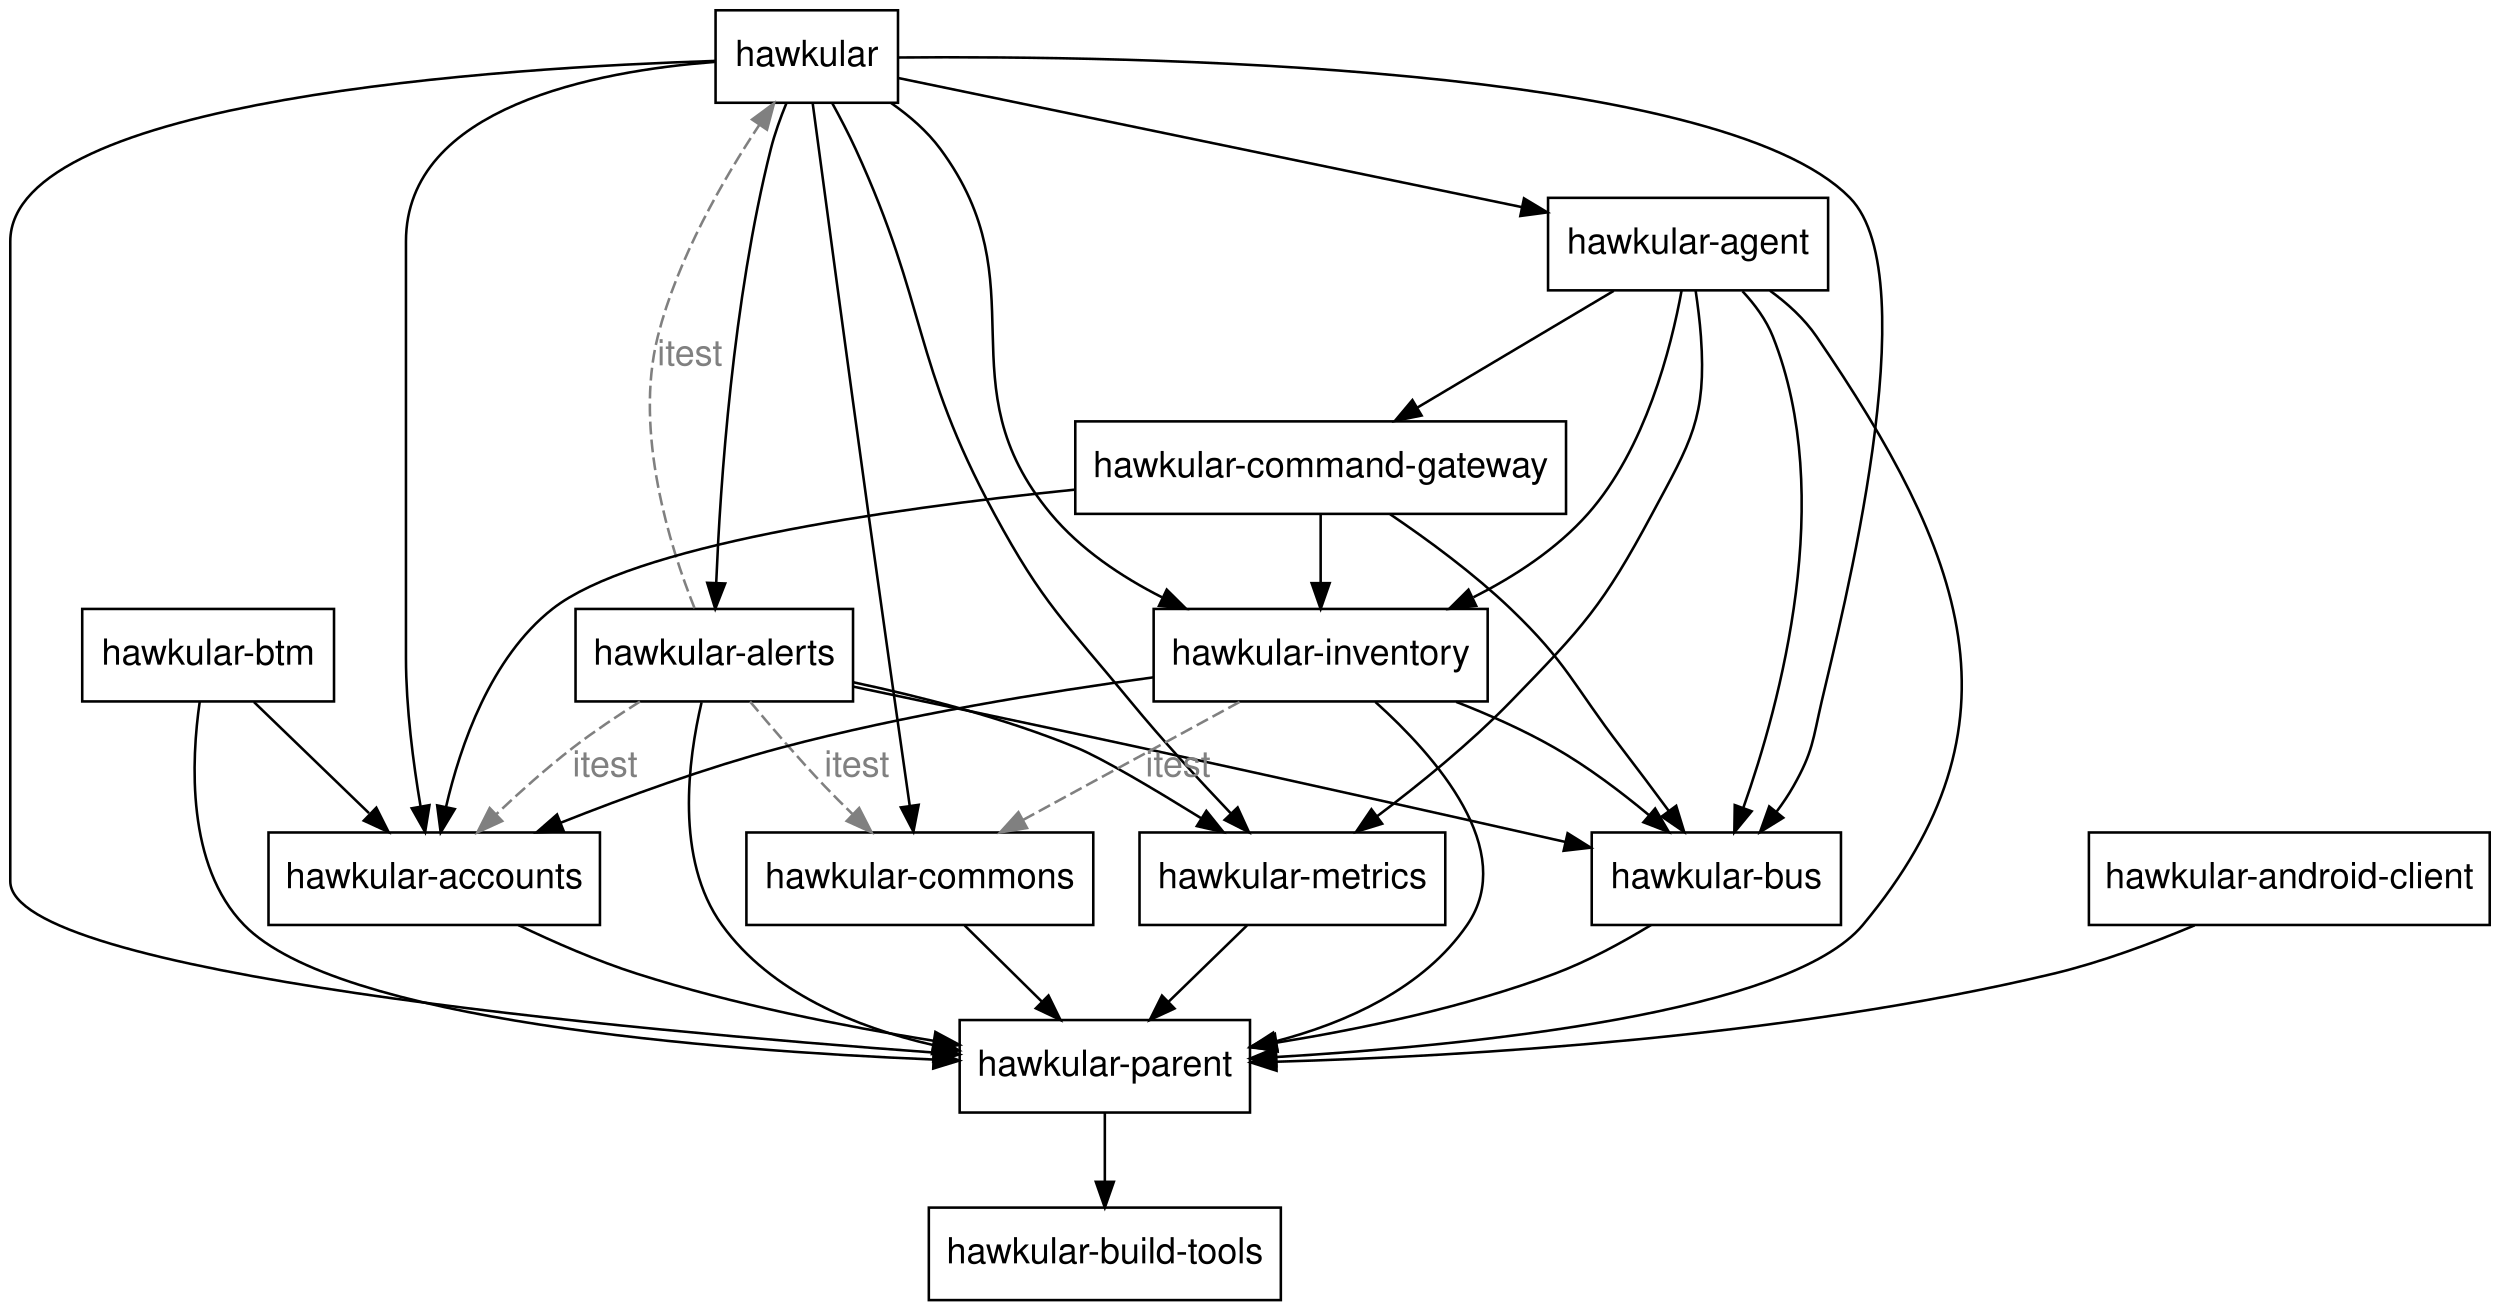
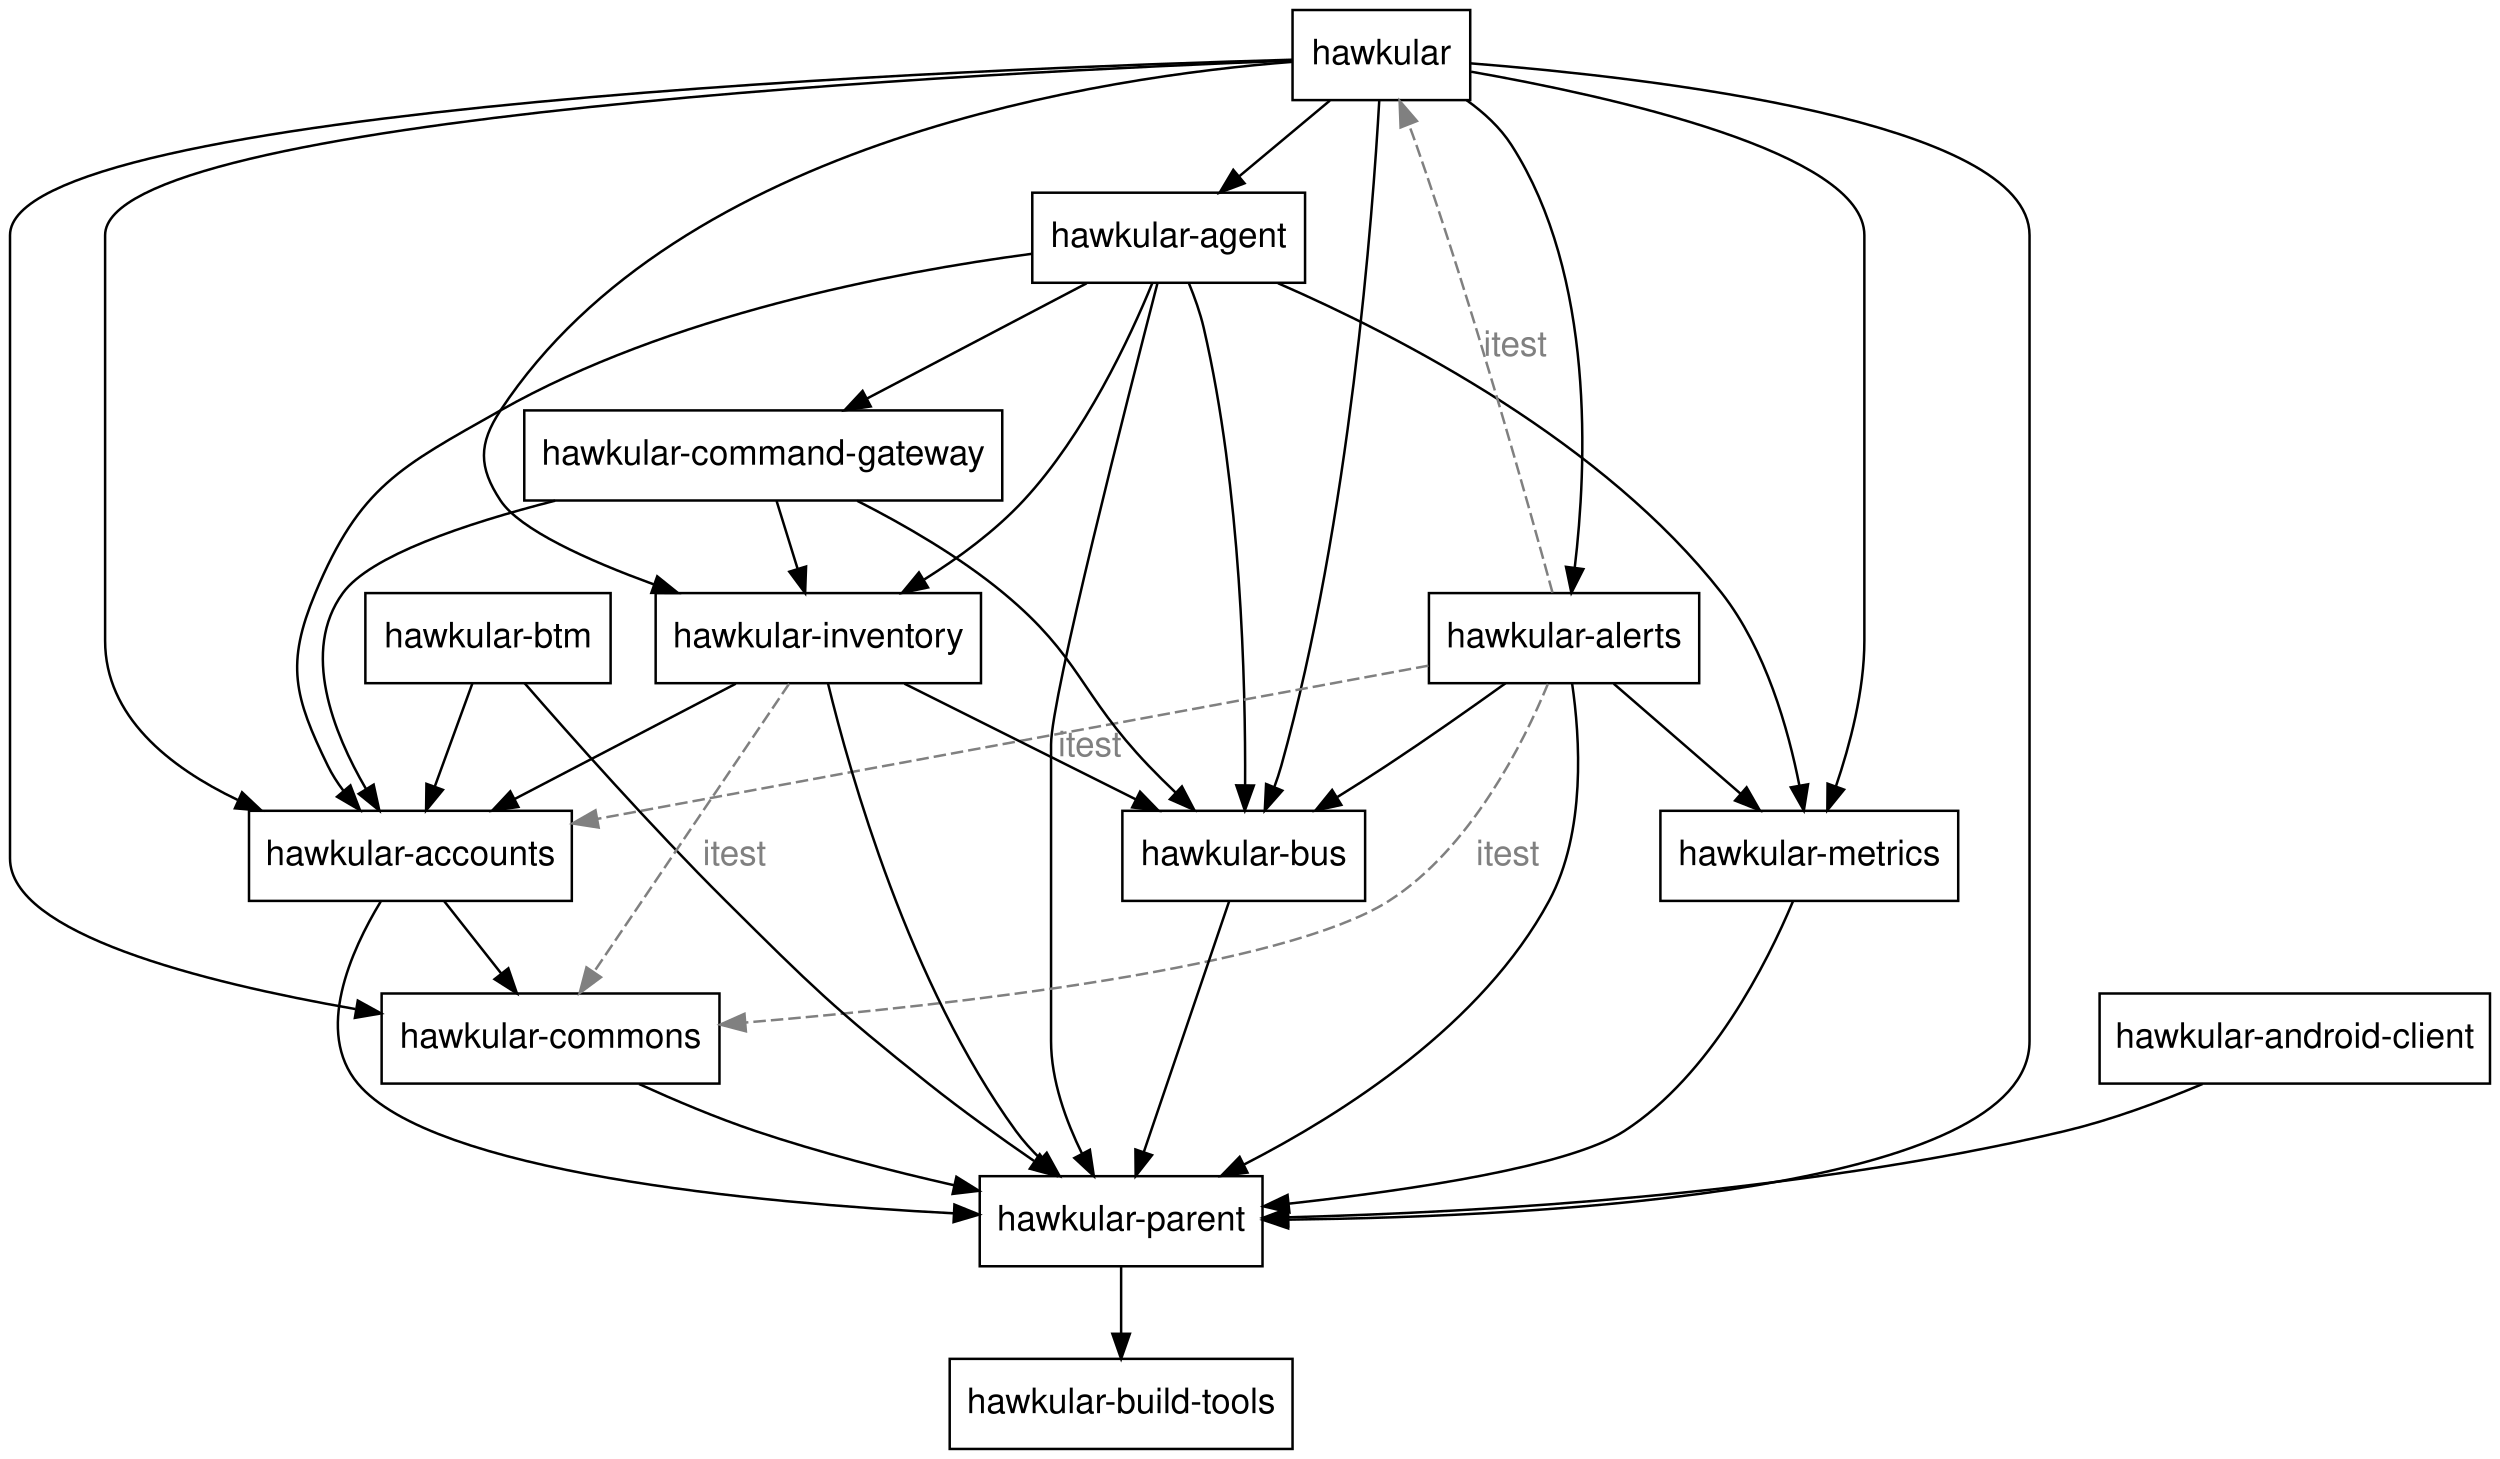
- <svg xmlns="http://www.w3.org/2000/svg" width="973pt" height="510pt" viewBox="0.00 0.00 973.00 510.00">
-   <g id="graph0" class="graph" transform="scale(1 1) rotate(0) translate(4 506)">
+ <svg xmlns="http://www.w3.org/2000/svg" width="999pt" height="583pt" viewBox="0.00 0.00 999.00 583.00">
+   <g id="graph0" class="graph" transform="scale(1 1) rotate(0) translate(4 579)">
    <g id="node1" class="node">
-       <polygon fill="none" stroke="black" points="345.5,-502 274.5,-502 274.5,-466 345.5,-466 345.5,-502" />
-       <text text-anchor="middle" x="310" y="-480.3" font-family="Helvetica,sans-Serif" font-size="14.00">hawkular</text>
+       <polygon fill="none" stroke="black" points="583.5,-575 512.5,-575 512.5,-539 583.5,-539 583.5,-575" />
+       <text text-anchor="middle" x="548" y="-553.3" font-family="Helvetica,sans-Serif" font-size="14.00">hawkular</text>
    </g>
    <g id="node2" class="node">
-       <polygon fill="none" stroke="black" points="229.5,-182 100.5,-182 100.5,-146 229.5,-146 229.5,-182" />
-       <text text-anchor="middle" x="165" y="-160.3" font-family="Helvetica,sans-Serif" font-size="14.00">hawkular-accounts</text>
+       <polygon fill="none" stroke="black" points="224.5,-255 95.5,-255 95.5,-219 224.5,-219 224.5,-255" />
+       <text text-anchor="middle" x="160" y="-233.3" font-family="Helvetica,sans-Serif" font-size="14.00">hawkular-accounts</text>
    </g>
    <g id="edge12" class="edge">
-       <path fill="none" stroke="black" d="M274.21,-481.906C228.154,-478.369 154,-464.52 154,-412 154,-412 154,-412 154,-250 154,-230.592 156.855,-208.896 159.657,-192.281" />
-       <polygon fill="black" stroke="black" points="163.149,-192.631 161.459,-182.172 156.258,-191.403 163.149,-192.631" />
+       <path fill="none" stroke="black" d="M512.138,-554.787C396.051,-550.389 38,-532.938 38,-485 38,-485 38,-485 38,-323 38,-292.85 63.395,-272.518 91.012,-259.321" />
+       <polygon fill="black" stroke="black" points="92.726,-262.389 100.43,-255.115 89.871,-255.997 92.726,-262.389" />
    </g>
    <g id="node3" class="node">
-       <polygon fill="none" stroke="black" points="707.5,-429 598.5,-429 598.5,-393 707.5,-393 707.5,-429" />
-       <text text-anchor="middle" x="653" y="-407.3" font-family="Helvetica,sans-Serif" font-size="14.00">hawkular-agent</text>
+       <polygon fill="none" stroke="black" points="517.5,-502 408.5,-502 408.5,-466 517.5,-466 517.5,-502" />
+       <text text-anchor="middle" x="463" y="-480.3" font-family="Helvetica,sans-Serif" font-size="14.00">hawkular-agent</text>
    </g>
    <g id="edge13" class="edge">
-       <path fill="none" stroke="black" d="M345.736,-475.603C403.093,-463.73 516.529,-440.249 588.369,-425.378" />
-       <polygon fill="black" stroke="black" points="589.136,-428.794 598.219,-423.339 587.718,-421.939 589.136,-428.794" />
+       <path fill="none" stroke="black" d="M527.424,-538.813C516.566,-529.743 503.078,-518.477 491.254,-508.6" />
+       <polygon fill="black" stroke="black" points="493.305,-505.753 483.387,-502.029 488.818,-511.126 493.305,-505.753" />
    </g>
    <g id="node4" class="node">
-       <polygon fill="none" stroke="black" points="328,-269 220,-269 220,-233 328,-233 328,-269" />
-       <text text-anchor="middle" x="274" y="-247.3" font-family="Helvetica,sans-Serif" font-size="14.00">hawkular-alerts</text>
+       <polygon fill="none" stroke="black" points="675,-342 567,-342 567,-306 675,-306 675,-342" />
+       <text text-anchor="middle" x="621" y="-320.3" font-family="Helvetica,sans-Serif" font-size="14.00">hawkular-alerts</text>
    </g>
    <g id="edge14" class="edge">
-       <path fill="none" stroke="black" d="M302.077,-465.859C299.785,-460.27 297.499,-453.966 296,-448 281.192,-389.06 276.342,-317.638 274.76,-279.371" />
-       <polygon fill="black" stroke="black" points="278.246,-278.916 274.381,-269.051 271.251,-279.173 278.246,-278.916" />
+       <path fill="none" stroke="black" d="M582.078,-538.937C588.966,-534.028 595.474,-528.052 600,-521 633.444,-468.897 630.106,-392.551 625.271,-352.247" />
+       <polygon fill="black" stroke="black" points="628.713,-351.571 623.931,-342.117 621.773,-352.489 628.713,-351.571" />
    </g>
    <g id="node7" class="node">
-       <polygon fill="none" stroke="black" points="712.5,-182 615.5,-182 615.5,-146 712.5,-146 712.5,-182" />
-       <text text-anchor="middle" x="664" y="-160.3" font-family="Helvetica,sans-Serif" font-size="14.00">hawkular-bus</text>
+       <polygon fill="none" stroke="black" points="541.5,-255 444.5,-255 444.5,-219 541.5,-219 541.5,-255" />
+       <text text-anchor="middle" x="493" y="-233.3" font-family="Helvetica,sans-Serif" font-size="14.00">hawkular-bus</text>
    </g>
    <g id="edge15" class="edge">
-       <path fill="none" stroke="black" d="M345.523,-483.624C434.78,-484.39 664.96,-481.154 716,-429 746.83,-397.498 712.185,-264.049 705,-233 701.514,-217.938 701.617,-213.453 694,-200 692.115,-196.67 689.887,-193.363 687.511,-190.187" />
-       <polygon fill="black" stroke="black" points="690.021,-187.725 681.007,-182.158 684.582,-192.131 690.021,-187.725" />
+       <path fill="none" stroke="black" d="M547.15,-538.771C544.609,-494.104 535.459,-371.203 508,-273 507.216,-270.195 506.257,-267.318 505.207,-264.478" />
+       <polygon fill="black" stroke="black" points="508.412,-263.068 501.408,-255.119 501.926,-265.701 508.412,-263.068" />
    </g>
    <g id="node8" class="node">
-       <polygon fill="none" stroke="black" points="421.5,-182 286.5,-182 286.5,-146 421.5,-146 421.5,-182" />
-       <text text-anchor="middle" x="354" y="-160.3" font-family="Helvetica,sans-Serif" font-size="14.00">hawkular-commons</text>
+       <polygon fill="none" stroke="black" points="283.5,-182 148.5,-182 148.5,-146 283.5,-146 283.5,-182" />
+       <text text-anchor="middle" x="216" y="-160.3" font-family="Helvetica,sans-Serif" font-size="14.00">hawkular-commons</text>
    </g>
    <g id="edge16" class="edge">
-       <path fill="none" stroke="black" d="M312.282,-465.909C316.508,-434.32 325.862,-364.668 334,-306 339.482,-266.478 346.001,-220.751 350.07,-192.349" />
-       <polygon fill="black" stroke="black" points="353.547,-192.756 351.503,-182.361 346.618,-191.763 353.547,-192.756" />
+       <path fill="none" stroke="black" d="M512.466,-555.148C391.033,-551.769 0,-536.864 0,-485 0,-485 0,-485 0,-236 0,-205.993 76.185,-186.585 138.063,-175.771" />
+       <polygon fill="black" stroke="black" points="138.974,-179.167 148.249,-174.045 137.805,-172.265 138.974,-179.167" />
    </g>
    <g id="node10" class="node">
-       <polygon fill="none" stroke="black" points="575,-269 445,-269 445,-233 575,-233 575,-269" />
-       <text text-anchor="middle" x="510" y="-247.3" font-family="Helvetica,sans-Serif" font-size="14.00">hawkular-inventory</text>
+       <polygon fill="none" stroke="black" points="388,-342 258,-342 258,-306 388,-306 388,-342" />
+       <text text-anchor="middle" x="323" y="-320.3" font-family="Helvetica,sans-Serif" font-size="14.00">hawkular-inventory</text>
    </g>
    <g id="edge17" class="edge">
-       <path fill="none" stroke="black" d="M342.875,-465.859C349.985,-460.895 356.892,-454.915 362,-448 401.179,-394.96 362.777,-356.65 405,-306 416.466,-292.246 432.333,-281.591 448.262,-273.521" />
-       <polygon fill="black" stroke="black" points="450.093,-276.526 457.616,-269.065 447.083,-270.206 450.093,-276.526" />
+       <path fill="none" stroke="black" d="M512.47,-554.281C438.218,-548.529 267.573,-523.544 196,-415 187.192,-401.643 187.173,-392.345 196,-379 203.656,-367.426 230.388,-355.269 257.364,-345.427" />
+       <polygon fill="black" stroke="black" points="258.633,-348.691 266.885,-342.047 256.291,-342.094 258.633,-348.691" />
    </g>
    <g id="node11" class="node">
-       <polygon fill="none" stroke="black" points="558.5,-182 439.5,-182 439.5,-146 558.5,-146 558.5,-182" />
-       <text text-anchor="middle" x="499" y="-160.3" font-family="Helvetica,sans-Serif" font-size="14.00">hawkular-metrics</text>
+       <polygon fill="none" stroke="black" points="778.5,-255 659.5,-255 659.5,-219 778.5,-219 778.5,-255" />
+       <text text-anchor="middle" x="719" y="-233.3" font-family="Helvetica,sans-Serif" font-size="14.00">hawkular-metrics</text>
    </g>
    <g id="edge18" class="edge">
-       <path fill="none" stroke="black" d="M319.939,-465.787C323.007,-460.194 326.289,-453.907 329,-448 357.17,-386.637 350.885,-365.394 383,-306 402.07,-270.732 410.553,-263.983 436,-233 448.265,-218.067 462.885,-202.181 474.952,-189.523" />
-       <polygon fill="black" stroke="black" points="477.685,-191.731 482.092,-182.096 472.639,-186.879 477.685,-191.731" />
+       <path fill="none" stroke="black" d="M583.85,-550.346C639.664,-540.518 741,-518.114 741,-485 741,-485 741,-485 741,-323 741,-303.055 735.253,-281.294 729.633,-264.783" />
+       <polygon fill="black" stroke="black" points="732.881,-263.47 726.204,-255.244 726.294,-265.838 732.881,-263.47" />
    </g>
    <g id="node12" class="node">
-       <polygon fill="none" stroke="black" points="482.5,-109 369.5,-109 369.5,-73 482.5,-73 482.5,-109" />
-       <text text-anchor="middle" x="426" y="-87.3" font-family="Helvetica,sans-Serif" font-size="14.00">hawkular-parent</text>
+       <polygon fill="none" stroke="black" points="500.5,-109 387.5,-109 387.5,-73 500.5,-73 500.5,-109" />
+       <text text-anchor="middle" x="444" y="-87.3" font-family="Helvetica,sans-Serif" font-size="14.00">hawkular-parent</text>
    </g>
    <g id="edge2" class="edge">
-       <path fill="none" stroke="black" d="M274.439,-482.299C193.012,-479.732 0,-467.765 0,-412 0,-412 0,-412 0,-163 0,-127.028 239.392,-105.089 359.263,-96.358" />
-       <polygon fill="black" stroke="black" points="359.707,-99.836 369.43,-95.629 359.206,-92.854 359.707,-99.836" />
+       <path fill="none" stroke="black" d="M583.741,-553.679C654.791,-548.081 807,-530.75 807,-485 807,-485 807,-485 807,-163 807,-103.34 615.761,-92.881 510.897,-91.631" />
+       <polygon fill="black" stroke="black" points="510.751,-88.129 500.719,-91.535 510.685,-95.129 510.751,-88.129" />
+     </g>
+     <g id="edge36" class="edge">
+       <path fill="none" stroke="black" d="M173.556,-218.813C180.366,-210.179 188.745,-199.555 196.255,-190.034" />
+       <polygon fill="black" stroke="black" points="199.124,-192.048 202.569,-182.029 193.628,-187.713 199.124,-192.048" />
    </g>
    <g id="edge3" class="edge">
-       <path fill="none" stroke="black" d="M197.748,-145.96C211.703,-139.26 228.348,-131.993 244,-127 281.386,-115.074 324.458,-106.568 359.313,-100.929" />
-       <polygon fill="black" stroke="black" points="360.048,-104.357 369.381,-99.343 358.958,-97.442 360.048,-104.357" />
+       <path fill="none" stroke="black" d="M148.122,-218.729C136.137,-198.96 121.681,-166.655 139,-146 168.779,-110.485 296.742,-98.314 377.162,-94.153" />
+       <polygon fill="black" stroke="black" points="377.392,-97.646 387.209,-93.662 377.05,-90.654 377.392,-97.646" />
+     </g>
+     <g id="edge26" class="edge">
+       <path fill="none" stroke="black" d="M408.473,-477.604C352.2,-470.157 263.374,-453.04 196,-415 155.771,-392.286 139.825,-384.622 122,-342 110.137,-313.634 113.538,-300.643 127,-273 128.671,-269.57 130.796,-266.249 133.16,-263.108" />
+       <polygon fill="black" stroke="black" points="136.02,-265.148 139.83,-255.262 130.687,-260.614 136.02,-265.148" />
    </g>
    <g id="edge23" class="edge">
-       <path fill="none" stroke="black" d="M674.167,-392.662C678.968,-387.529 683.411,-381.52 686,-375 710.695,-312.812 688.99,-232.544 674.498,-191.595" />
-       <polygon fill="black" stroke="black" points="677.732,-190.248 671.001,-182.066 671.16,-192.659 677.732,-190.248" />
+       <path fill="none" stroke="black" d="M471.051,-465.89C473.351,-460.303 475.608,-453.992 477,-448 491.931,-383.73 493.763,-305.722 493.543,-265.279" />
+       <polygon fill="black" stroke="black" points="497.042,-265.105 493.44,-255.141 490.042,-265.177 497.042,-265.105" />
    </g>
    <g id="node9" class="node">
-       <polygon fill="none" stroke="black" points="605.5,-342 414.5,-342 414.5,-306 605.5,-306 605.5,-342" />
-       <text text-anchor="middle" x="510" y="-320.3" font-family="Helvetica,sans-Serif" font-size="14.00">hawkular-command-gateway</text>
+       <polygon fill="none" stroke="black" points="396.5,-415 205.5,-415 205.5,-379 396.5,-379 396.5,-415" />
+       <text text-anchor="middle" x="301" y="-393.3" font-family="Helvetica,sans-Serif" font-size="14.00">hawkular-command-gateway</text>
    </g>
    <g id="edge22" class="edge">
-       <path fill="none" stroke="black" d="M624.062,-392.799C602.062,-379.722 571.611,-361.622 547.705,-347.412" />
-       <polygon fill="black" stroke="black" points="549.28,-344.276 538.895,-342.175 545.703,-350.294 549.28,-344.276" />
+       <path fill="none" stroke="black" d="M430.217,-465.799C404.882,-452.506 369.653,-434.021 342.377,-419.71" />
+       <polygon fill="black" stroke="black" points="343.939,-416.577 333.458,-415.03 340.686,-422.776 343.939,-416.577" />
    </g>
    <g id="edge24" class="edge">
-       <path fill="none" stroke="black" d="M650.481,-392.937C646.391,-370.579 636.386,-331.251 614,-306 601.928,-292.383 585.596,-281.69 569.455,-273.539" />
-       <polygon fill="black" stroke="black" points="570.539,-270.178 560.006,-269.031 567.524,-276.496 570.539,-270.178" />
+       <path fill="none" stroke="black" d="M456.496,-465.937C447.479,-443.929 429.483,-405.355 405,-379 393.675,-366.809 379.064,-356.064 365.319,-347.434" />
+       <polygon fill="black" stroke="black" points="366.824,-344.253 356.456,-342.074 363.202,-350.244 366.824,-344.253" />
    </g>
    <g id="edge25" class="edge">
-       <path fill="none" stroke="black" d="M655.928,-392.962C656.775,-387.269 657.582,-380.878 658,-375 660.255,-343.272 654.026,-334.035 639,-306 619.81,-270.196 612.304,-262.139 584,-233 568.19,-216.724 548.512,-200.756 532.072,-188.389" />
-       <polygon fill="black" stroke="black" points="533.927,-185.407 523.808,-182.267 529.76,-191.032 533.927,-185.407" />
+       <path fill="none" stroke="black" d="M506.691,-465.821C556.438,-444.129 636.894,-402.226 684,-342 701.63,-319.46 710.621,-287.565 715.041,-265.054" />
+       <polygon fill="black" stroke="black" points="718.499,-265.599 716.813,-255.139 711.608,-264.367 718.499,-265.599" />
    </g>
    <g id="edge5" class="edge">
-       <path fill="none" stroke="black" d="M684.886,-392.857C691.713,-387.893 698.281,-381.914 703,-375 760.557,-290.68 786.368,-224.42 721,-146 692.525,-111.839 570.691,-99.224 492.775,-94.611" />
-       <polygon fill="black" stroke="black" points="492.739,-91.103 482.558,-94.037 492.346,-98.092 492.739,-91.103" />
-     </g>
-     <g id="edge26" class="edge">
-       <path fill="none" stroke="gray" stroke-dasharray="5,2" d="M266.332,-269.272C256.736,-293.219 242.634,-337.763 252,-375 259.632,-405.341 277.623,-436.447 291.56,-457.436" />
-       <polygon fill="gray" stroke="gray" points="288.721,-459.486 297.243,-465.781 294.507,-455.545 288.721,-459.486" />
-       <text text-anchor="middle" x="264.5" y="-363.8" font-family="Helvetica,sans-Serif" font-size="14.00" fill="grey">itest</text>
+       <path fill="none" stroke="black" d="M458.493,-465.722C446.73,-420.362 416,-300.089 416,-281.5 416,-281.5 416,-281.5 416,-163 416,-147.326 421.978,-130.978 428.41,-117.926" />
+       <polygon fill="black" stroke="black" points="431.517,-119.537 433.094,-109.06 425.328,-116.267 431.517,-119.537" />
    </g>
    <g id="edge27" class="edge">
-       <path fill="none" stroke="gray" stroke-dasharray="5,2" d="M245.073,-232.961C236.464,-227.529 227.156,-221.289 219,-215 208.724,-207.076 198.102,-197.57 189.026,-188.984" />
-       <polygon fill="gray" stroke="gray" points="191.442,-186.452 181.808,-182.043 186.59,-191.497 191.442,-186.452" />
-       <text text-anchor="middle" x="231.5" y="-203.8" font-family="Helvetica,sans-Serif" font-size="14.00" fill="grey">itest</text>
+       <path fill="none" stroke="gray" stroke-dasharray="5,2" d="M616.372,-342.204C607.021,-376.513 584.818,-455.758 562,-521 561.048,-523.722 560.009,-526.544 558.941,-529.351" />
+       <polygon fill="gray" stroke="gray" points="555.68,-528.08 555.284,-538.667 562.196,-530.638 555.68,-528.08" />
+       <text text-anchor="middle" x="601.5" y="-436.8" font-family="Helvetica,sans-Serif" font-size="14.00" fill="grey">itest</text>
+     </g>
+     <g id="edge28" class="edge">
+       <path fill="none" stroke="gray" stroke-dasharray="5,2" d="M566.762,-312.999C484.435,-297.82 327.696,-268.92 234.661,-251.766" />
+       <polygon fill="gray" stroke="gray" points="235.221,-248.31 224.752,-249.939 233.952,-255.194 235.221,-248.31" />
+       <text text-anchor="middle" x="431.5" y="-276.8" font-family="Helvetica,sans-Serif" font-size="14.00" fill="grey">itest</text>
+     </g>
+     <g id="edge30" class="edge">
+       <path fill="none" stroke="black" d="M597.589,-305.957C583.869,-296.11 566.119,-283.61 550,-273 543.731,-268.874 536.995,-264.601 530.427,-260.518" />
+       <polygon fill="black" stroke="black" points="531.984,-257.366 521.635,-255.099 528.312,-263.325 531.984,-257.366" />
    </g>
    <g id="edge29" class="edge">
-       <path fill="none" stroke="black" d="M328.237,-238.733C360.684,-231.951 402.726,-223.089 440,-215 496.112,-202.822 560.029,-188.512 605.184,-178.328" />
-       <polygon fill="black" stroke="black" points="606.112,-181.706 615.096,-176.091 604.571,-174.878 606.112,-181.706" />
-     </g>
-     <g id="edge28" class="edge">
-       <path fill="none" stroke="gray" stroke-dasharray="5,2" d="M287.914,-232.954C296.136,-223.105 306.886,-210.605 317,-200 320.406,-196.429 324.086,-192.751 327.757,-189.183" />
-       <polygon fill="gray" stroke="gray" points="330.378,-191.52 335.194,-182.083 325.544,-186.457 330.378,-191.52" />
-       <text text-anchor="middle" x="329.5" y="-203.8" font-family="Helvetica,sans-Serif" font-size="14.00" fill="grey">itest</text>
-     </g>
-     <g id="edge30" class="edge">
-       <path fill="none" stroke="black" d="M328.073,-240.464C354.822,-234.779 387.241,-226.414 415,-215 424.847,-210.951 445.219,-198.861 463.434,-187.584" />
-       <polygon fill="black" stroke="black" points="465.513,-190.412 472.148,-182.152 461.81,-184.472 465.513,-190.412" />
+       <path fill="none" stroke="gray" stroke-dasharray="5,2" d="M614.554,-305.733C604.729,-282.001 583.635,-239.876 551,-219 509.512,-192.461 379.312,-177.553 293.98,-170.405" />
+       <polygon fill="gray" stroke="gray" points="294.058,-166.899 283.805,-169.571 293.486,-173.876 294.058,-166.899" />
+       <text text-anchor="middle" x="598.5" y="-233.3" font-family="Helvetica,sans-Serif" font-size="14.00" fill="grey">itest</text>
+     </g>
+     <g id="edge31" class="edge">
+       <path fill="none" stroke="black" d="M640.832,-305.799C655.443,-293.126 675.495,-275.734 691.632,-261.738" />
+       <polygon fill="black" stroke="black" points="693.937,-264.372 699.198,-255.175 689.35,-259.084 693.937,-264.372" />
    </g>
    <g id="edge6" class="edge">
-       <path fill="none" stroke="black" d="M269.058,-232.664C263.817,-210.362 258.586,-171.47 277,-146 295.973,-119.757 328.994,-106.23 359.136,-99.274" />
-       <polygon fill="black" stroke="black" points="360.155,-102.637 369.223,-97.158 358.718,-95.786 360.155,-102.637" />
+       <path fill="none" stroke="black" d="M624.202,-305.975C627.374,-284.35 629.858,-246.535 615,-219 588.445,-169.786 533.595,-134.4 493.144,-113.677" />
+       <polygon fill="black" stroke="black" points="494.484,-110.434 483.973,-109.102 491.359,-116.698 494.484,-110.434" />
    </g>
    <g id="node5" class="node">
-       <polygon fill="none" stroke="black" points="126,-269 28,-269 28,-233 126,-233 126,-269" />
-       <text text-anchor="middle" x="77" y="-247.3" font-family="Helvetica,sans-Serif" font-size="14.00">hawkular-btm</text>
-     </g>
-     <g id="edge31" class="edge">
-       <path fill="none" stroke="black" d="M94.808,-232.799C107.69,-220.356 125.282,-203.364 139.631,-189.504" />
-       <polygon fill="black" stroke="black" points="142.457,-191.64 147.218,-182.175 137.594,-186.605 142.457,-191.64" />
+       <polygon fill="none" stroke="black" points="240,-342 142,-342 142,-306 240,-306 240,-342" />
+       <text text-anchor="middle" x="191" y="-320.3" font-family="Helvetica,sans-Serif" font-size="14.00">hawkular-btm</text>
+     </g>
+     <g id="edge32" class="edge">
+       <path fill="none" stroke="black" d="M184.727,-305.799C180.441,-294.047 174.675,-278.238 169.789,-264.842" />
+       <polygon fill="black" stroke="black" points="172.978,-263.371 166.264,-255.175 166.402,-265.769 172.978,-263.371" />
    </g>
    <g id="edge7" class="edge">
-       <path fill="none" stroke="black" d="M73.748,-232.999C70.419,-209.971 68.497,-169.096 91,-146 127.233,-108.812 272.396,-97.234 359.302,-93.63" />
-       <polygon fill="black" stroke="black" points="359.485,-97.125 369.34,-93.238 359.212,-90.13 359.485,-97.125" />
+       <path fill="none" stroke="black" d="M205.653,-305.964C223.911,-284.973 256.332,-248.47 286,-219 320.383,-184.847 329.091,-176.191 367,-146 380.411,-135.32 395.774,-124.316 409.232,-115.051" />
+       <polygon fill="black" stroke="black" points="411.471,-117.761 417.761,-109.235 407.528,-111.977 411.471,-117.761" />
    </g>
    <g id="node6" class="node">
-       <polygon fill="none" stroke="black" points="494.5,-36 357.5,-36 357.5,-0 494.5,-0 494.5,-36" />
-       <text text-anchor="middle" x="426" y="-14.3" font-family="Helvetica,sans-Serif" font-size="14.00">hawkular-build-tools</text>
+       <polygon fill="none" stroke="black" points="512.5,-36 375.5,-36 375.5,-0 512.5,-0 512.5,-36" />
+       <text text-anchor="middle" x="444" y="-14.3" font-family="Helvetica,sans-Serif" font-size="14.00">hawkular-build-tools</text>
    </g>
    <g id="edge8" class="edge">
-       <path fill="none" stroke="black" d="M638.562,-145.969C627.434,-139.189 613.977,-131.859 601,-127 566.421,-114.052 526.113,-105.575 492.903,-100.211" />
-       <polygon fill="black" stroke="black" points="493.258,-96.725 482.838,-98.645 492.181,-103.641 493.258,-96.725" />
+       <path fill="none" stroke="black" d="M487.187,-218.916C478.751,-194.125 463.038,-147.948 453.07,-118.656" />
+       <polygon fill="black" stroke="black" points="456.341,-117.401 449.806,-109.062 449.714,-119.656 456.341,-117.401" />
    </g>
    <g id="edge9" class="edge">
-       <path fill="none" stroke="black" d="M371.429,-145.813C380.45,-136.917 391.613,-125.909 401.488,-116.172" />
-       <polygon fill="black" stroke="black" points="404.068,-118.542 408.731,-109.029 399.153,-113.558 404.068,-118.542" />
+       <path fill="none" stroke="black" d="M251.378,-145.817C265.636,-139.33 282.38,-132.254 298,-127 323.518,-118.416 352.211,-111.062 377.364,-105.341" />
+       <polygon fill="black" stroke="black" points="378.181,-108.745 387.178,-103.151 376.656,-101.914 378.181,-108.745" />
    </g>
    <g id="edge19" class="edge">
-       <path fill="none" stroke="black" d="M414.281,-315.434C339.08,-307.747 242.043,-293.419 211,-269 186.939,-250.074 175.15,-215.922 169.593,-191.931" />
-       <polygon fill="black" stroke="black" points="172.995,-191.098 167.516,-182.03 166.144,-192.536 172.995,-191.098" />
+       <path fill="none" stroke="black" d="M217.842,-378.931C181.106,-369.541 143.783,-356.792 133,-342 116.195,-318.947 129.104,-286.323 142.222,-263.79" />
+       <polygon fill="black" stroke="black" points="145.309,-265.451 147.579,-255.102 139.351,-261.777 145.309,-265.451" />
    </g>
    <g id="edge20" class="edge">
-       <path fill="none" stroke="black" d="M537.028,-305.859C551.671,-295.956 569.65,-282.759 584,-269 606.145,-247.767 608.317,-239.335 627,-215 633.085,-207.074 639.605,-198.346 645.451,-190.43" />
-       <polygon fill="black" stroke="black" points="648.372,-192.366 651.477,-182.237 642.732,-188.219 648.372,-192.366" />
+       <path fill="none" stroke="black" d="M338.536,-378.87C357.135,-369.424 379.333,-356.644 397,-342 427.844,-316.435 427.321,-301.963 455,-273 458.385,-269.458 462.056,-265.834 465.736,-262.324" />
+       <polygon fill="black" stroke="black" points="468.293,-264.725 473.215,-255.343 463.516,-259.608 468.293,-264.725" />
    </g>
    <g id="edge21" class="edge">
-       <path fill="none" stroke="black" d="M510,-305.813C510,-297.789 510,-288.047 510,-279.069" />
-       <polygon fill="black" stroke="black" points="513.5,-279.029 510,-269.029 506.5,-279.029 513.5,-279.029" />
-     </g>
-     <g id="edge32" class="edge">
-       <path fill="none" stroke="black" d="M444.989,-242.402C403.158,-236.722 347.864,-227.729 300,-215 270.979,-207.282 239.462,-195.795 214.184,-185.777" />
-       <polygon fill="black" stroke="black" points="215.404,-182.495 204.82,-182.02 212.798,-188.992 215.404,-182.495" />
+       <path fill="none" stroke="black" d="M306.326,-378.813C308.839,-370.702 311.896,-360.836 314.703,-351.777" />
+       <polygon fill="black" stroke="black" points="318.107,-352.617 317.723,-342.029 311.42,-350.545 318.107,-352.617" />
    </g>
    <g id="edge33" class="edge">
-       <path fill="none" stroke="black" d="M562.744,-232.829C575.613,-227.802 589.095,-221.801 601,-215 613.85,-207.659 626.858,-197.827 637.691,-188.824" />
-       <polygon fill="black" stroke="black" points="640.173,-191.307 645.513,-182.156 635.632,-185.98 640.173,-191.307" />
+       <path fill="none" stroke="black" d="M290.015,-305.799C264.523,-292.506 229.077,-274.021 201.632,-259.71" />
+       <polygon fill="black" stroke="black" points="203.143,-256.551 192.658,-255.03 199.906,-262.757 203.143,-256.551" />
    </g>
    <g id="edge34" class="edge">
-       <path fill="none" stroke="gray" stroke-dasharray="5,2" d="M478.431,-232.799C454.141,-219.564 420.405,-201.182 394.187,-186.897" />
-       <polygon fill="gray" stroke="gray" points="395.711,-183.741 385.255,-182.03 392.362,-189.888 395.711,-183.741" />
-       <text text-anchor="middle" x="454.5" y="-203.8" font-family="Helvetica,sans-Serif" font-size="14.00" fill="grey">itest</text>
+       <path fill="none" stroke="black" d="M357.402,-305.799C384.104,-292.448 421.279,-273.861 449.953,-259.524" />
+       <polygon fill="black" stroke="black" points="451.561,-262.633 458.94,-255.03 448.43,-256.372 451.561,-262.633" />
+     </g>
+     <g id="edge35" class="edge">
+       <path fill="none" stroke="gray" stroke-dasharray="5,2" d="M311.345,-305.79C292.532,-278.01 255.364,-223.126 233.403,-190.698" />
+       <polygon fill="gray" stroke="gray" points="236.146,-188.506 227.64,-182.188 230.35,-192.431 236.146,-188.506" />
+       <text text-anchor="middle" x="289.5" y="-233.3" font-family="Helvetica,sans-Serif" font-size="14.00" fill="grey">itest</text>
    </g>
    <g id="edge10" class="edge">
-       <path fill="none" stroke="black" d="M531.278,-232.811C554.818,-211.666 586.953,-175.008 567,-146 550.057,-121.368 520.224,-107.966 492.35,-100.676" />
-       <polygon fill="black" stroke="black" points="493.136,-97.266 482.596,-98.344 491.508,-104.074 493.136,-97.266" />
+       <path fill="none" stroke="black" d="M326.873,-305.875C335.602,-269.994 359.443,-185.417 402,-127 404.854,-123.083 408.24,-119.336 411.833,-115.847" />
+       <polygon fill="black" stroke="black" points="414.279,-118.354 419.394,-109.076 409.609,-113.14 414.279,-118.354" />
    </g>
    <g id="edge11" class="edge">
-       <path fill="none" stroke="black" d="M481.329,-145.813C472.183,-136.917 460.865,-125.909 450.853,-116.172" />
-       <polygon fill="black" stroke="black" points="453.117,-113.492 443.509,-109.029 448.237,-118.51 453.117,-113.492" />
+       <path fill="none" stroke="black" d="M712.451,-218.789C702.12,-194.149 679.586,-149.334 645,-127 623.217,-112.933 560.603,-103.508 510.989,-98.017" />
+       <polygon fill="black" stroke="black" points="511.253,-94.525 500.937,-96.938 510.506,-101.485 511.253,-94.525" />
    </g>
    <g id="edge1" class="edge">
-       <path fill="none" stroke="black" d="M426,-72.813C426,-64.79 426,-55.047 426,-46.069" />
-       <polygon fill="black" stroke="black" points="429.5,-46.029 426,-36.029 422.5,-46.029 429.5,-46.029" />
+       <path fill="none" stroke="black" d="M444,-72.813C444,-64.79 444,-55.047 444,-46.069" />
+       <polygon fill="black" stroke="black" points="447.5,-46.029 444,-36.029 440.5,-46.029 447.5,-46.029" />
    </g>
    <g id="node13" class="node">
-       <polygon fill="none" stroke="black" points="965,-182 809,-182 809,-146 965,-146 965,-182" />
-       <text text-anchor="middle" x="887" y="-160.3" font-family="Helvetica,sans-Serif" font-size="14.00">hawkular-android-client</text>
+       <polygon fill="none" stroke="black" points="991,-182 835,-182 835,-146 991,-146 991,-182" />
+       <text text-anchor="middle" x="913" y="-160.3" font-family="Helvetica,sans-Serif" font-size="14.00">hawkular-android-client</text>
    </g>
    <g id="edge4" class="edge">
-       <path fill="none" stroke="black" d="M850.158,-145.867C833.632,-138.897 813.687,-131.45 795,-127 691.418,-102.334 567.578,-94.932 492.942,-92.781" />
-       <polygon fill="black" stroke="black" points="492.834,-89.277 482.745,-92.511 492.648,-96.275 492.834,-89.277" />
+       <path fill="none" stroke="black" d="M876.162,-145.849C859.637,-138.876 839.692,-131.431 821,-127 714.556,-101.765 587.183,-94.548 511.076,-92.588" />
+       <polygon fill="black" stroke="black" points="510.764,-89.079 500.685,-92.345 510.6,-96.078 510.764,-89.079" />
    </g>
  </g>
</svg>
